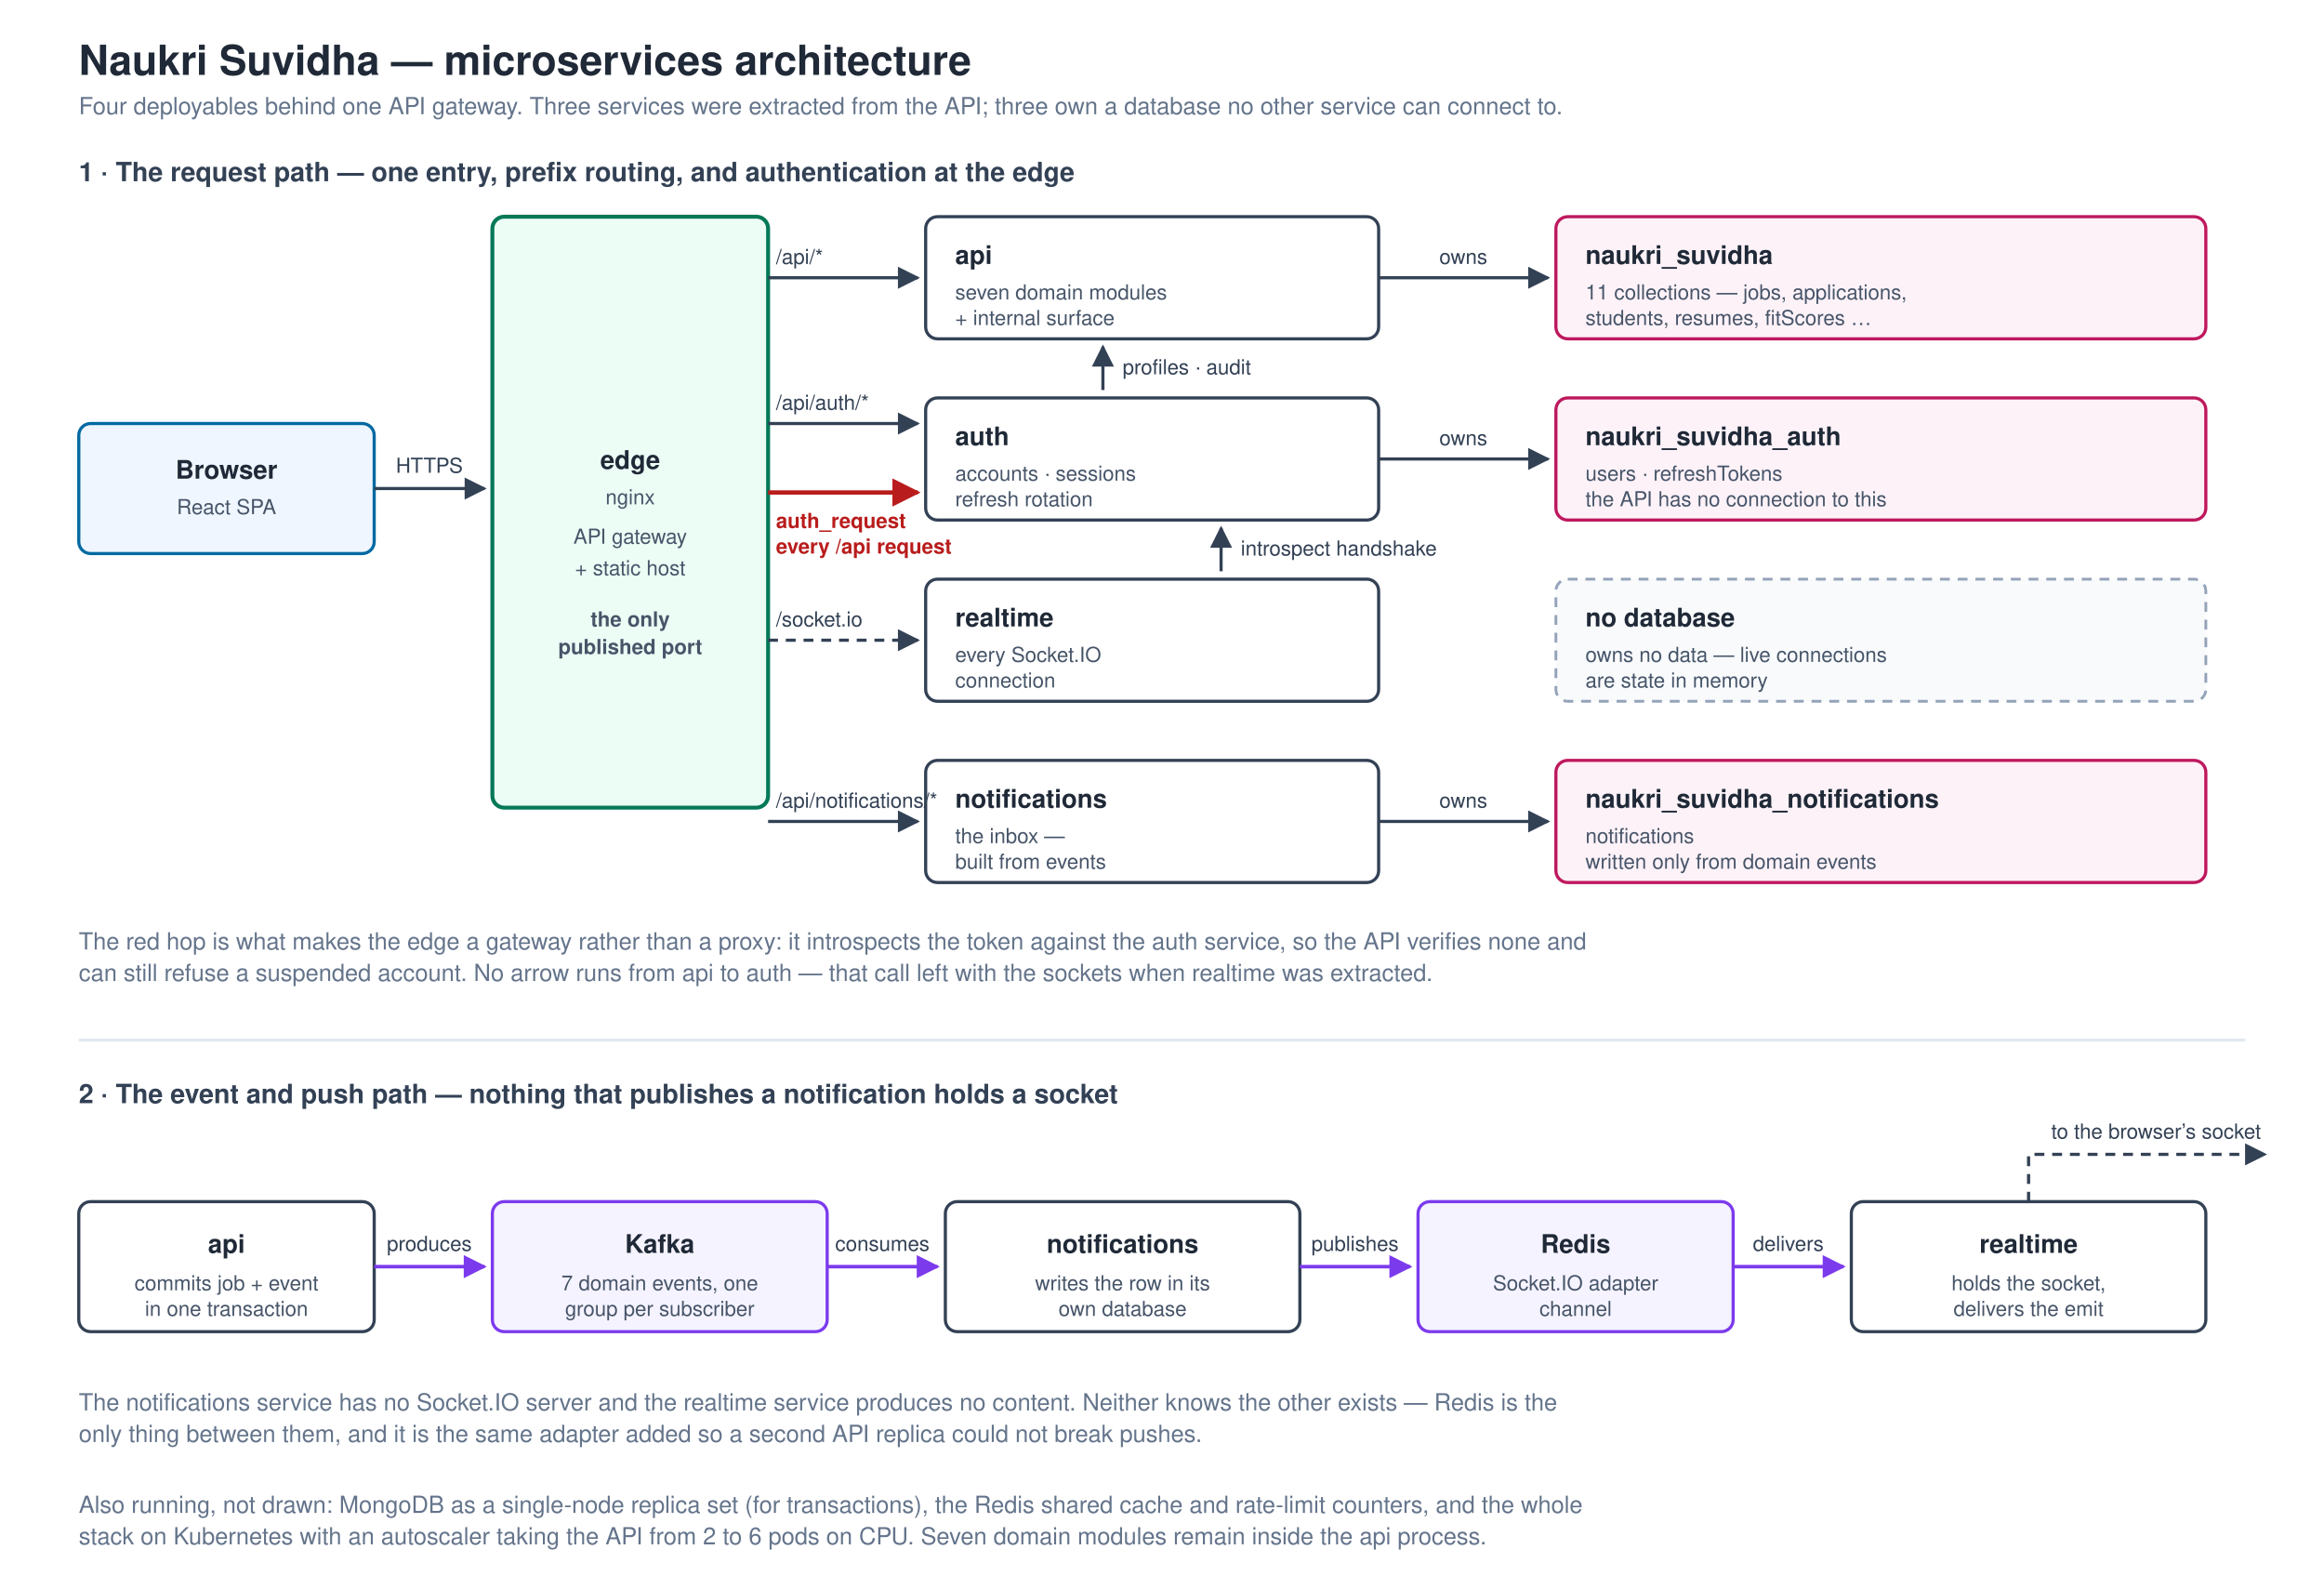
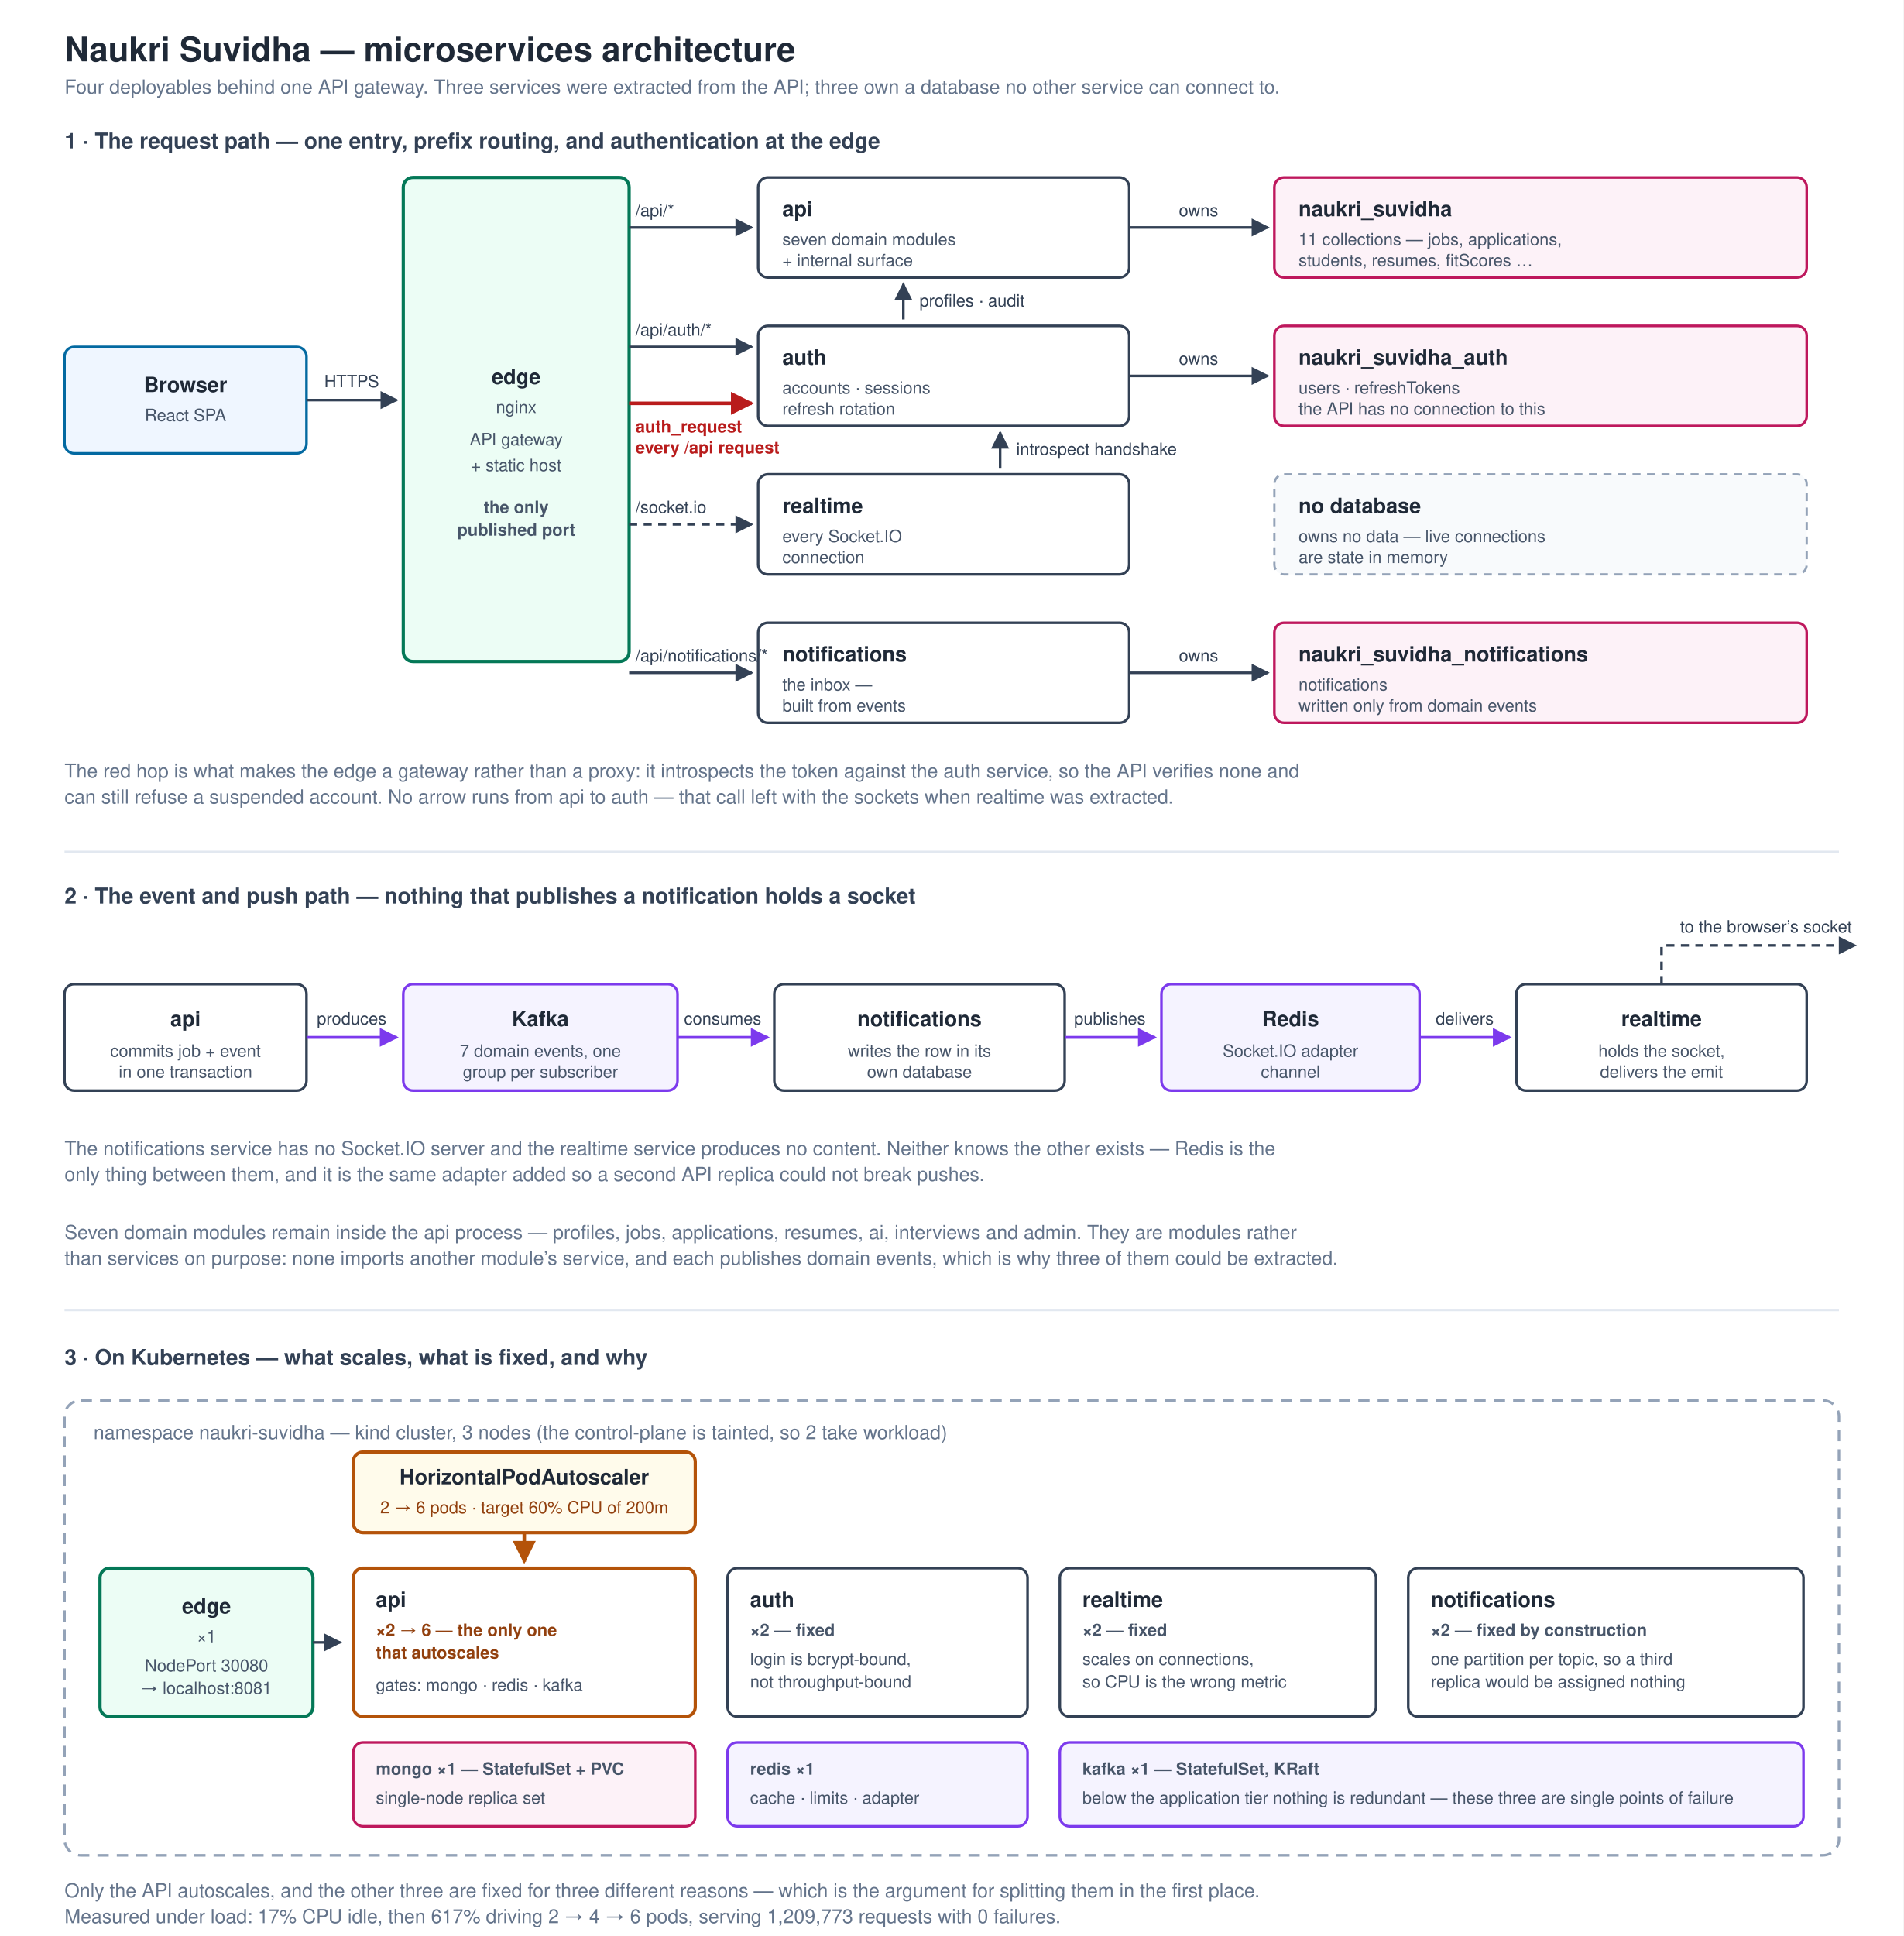
- <svg xmlns="http://www.w3.org/2000/svg" viewBox="0 0 1180 800" width="1180" height="800" role="img" aria-label="Naukri Suvidha microservices architecture. Panel one: a browser reaches a single nginx edge, which routes four prefixes to four services and runs an auth_request subrequest against the auth service on every API request; three services own their own database and the realtime service owns none. Panel two: the API produces domain events to Kafka, the notifications service consumes them and publishes a push to Redis, and the realtime service delivers it to the browser's socket.">
+ <svg xmlns="http://www.w3.org/2000/svg" viewBox="0 0 1180 1200" width="1180" height="1200" role="img" aria-label="Naukri Suvidha microservices architecture. Panel one: a browser reaches a single nginx edge, which routes four prefixes to four services and runs an auth_request subrequest against the auth service on every API request; three services own their own database and the realtime service owns none. Panel two: the API produces domain events to Kafka, the notifications service consumes them and publishes a push to Redis, and the realtime service delivers it to the browser's socket.">
  <style>
    .t   { font-family: 'Helvetica Neue', Helvetica, Arial, sans-serif; fill: #1f2937; }
    .ttl { font-size: 21px; font-weight: 700; }
    .sub { font-size: 12px; fill: #64748b; }
    .pan { font-size: 13.5px; font-weight: 700; fill: #334155; }
    .bt  { font-size: 13px; font-weight: 700; }
    .bs  { font-size: 10.5px; fill: #475569; }
    .lbl { font-size: 10.5px; fill: #334155; }
    .acc { font-size: 10.5px; fill: #b91c1c; font-weight: 700; }
    .box { fill: #ffffff; stroke: #334155; stroke-width: 1.6; }
    .edg { fill: #ecfdf5; stroke: #047857; stroke-width: 2; }
    .cli { fill: #eff6ff; stroke: #0369a1; stroke-width: 1.6; }
    .dat { fill: #fdf2f8; stroke: #be185d; stroke-width: 1.6; }
    .inf { fill: #f5f3ff; stroke: #7c3aed; stroke-width: 1.6; }
    .non { fill: #f8fafc; stroke: #94a3b8; stroke-width: 1.4; stroke-dasharray: 5 4; }
    .ar  { stroke: #334155; stroke-width: 1.6; fill: none; }
    .ard { stroke: #334155; stroke-width: 1.6; fill: none; stroke-dasharray: 5 4; }
    .arr { stroke: #b91c1c; stroke-width: 2.2; fill: none; }
    .arp { stroke: #7c3aed; stroke-width: 1.8; fill: none; }
+     .hpa { fill: #fffbeb; stroke: #b45309; stroke-width: 2; }
+     .hbx { fill: #ffffff; stroke: #b45309; stroke-width: 2; }
+     .arh { stroke: #b45309; stroke-width: 2.2; fill: none; }
+     .clu { fill: none; stroke: #94a3b8; stroke-width: 1.6; stroke-dasharray: 7 5; }
+     .amb { font-size: 10.5px; fill: #92400e; }
  </style>
  <defs>
    <marker id="a" viewBox="0 0 10 10" refX="9" refY="5" markerWidth="7" markerHeight="7" orient="auto-start-reverse">
      <path d="M0,0 L10,5 L0,10 z" fill="#334155" />
    </marker>
    <marker id="ar" viewBox="0 0 10 10" refX="9" refY="5" markerWidth="6.5" markerHeight="6.5" orient="auto-start-reverse">
      <path d="M0,0 L10,5 L0,10 z" fill="#b91c1c" />
    </marker>
    <marker id="ap" viewBox="0 0 10 10" refX="9" refY="5" markerWidth="6.5" markerHeight="6.5" orient="auto-start-reverse">
      <path d="M0,0 L10,5 L0,10 z" fill="#7c3aed" />
    </marker>
+     <marker id="ah" viewBox="0 0 10 10" refX="9" refY="5" markerWidth="6.5" markerHeight="6.5" orient="auto-start-reverse">
+       <path d="M0,0 L10,5 L0,10 z" fill="#b45309" />
+     </marker>
  </defs>
-   <rect x="0" y="0" width="1180" height="800" fill="#ffffff" />
+   <rect x="0" y="0" width="1180" height="1200" fill="#ffffff" />
  <text class="t ttl" x="40" y="38">Naukri Suvidha — microservices architecture</text>
  <text class="t sub" x="40" y="58">Four deployables behind one API gateway. Three services were extracted from the API; three own a database no other service can connect to.</text>
  <text class="t pan" x="40" y="92">1 · The request path — one entry, prefix routing, and authentication at the edge</text>
  <rect class="cli" x="40" y="215" width="150" height="66" rx="6" />
  <text class="t bt" x="115" y="243" text-anchor="middle">Browser</text>
  <text class="t bs" x="115" y="261" text-anchor="middle">React SPA</text>
  <rect class="edg" x="250" y="110" width="140" height="300" rx="6" />
  <text class="t bt" x="320" y="238" text-anchor="middle">edge</text>
  <text class="t bs" x="320" y="256" text-anchor="middle">nginx</text>
  <text class="t bs" x="320" y="276" text-anchor="middle">API gateway</text>
  <text class="t bs" x="320" y="292" text-anchor="middle">+ static host</text>
  <text class="t bs" x="320" y="318" text-anchor="middle" font-weight="700">the only</text>
  <text class="t bs" x="320" y="332" text-anchor="middle" font-weight="700">published port</text>
  <line class="ar" x1="190" y1="248" x2="246" y2="248" marker-end="url(#a)" />
  <text class="t lbl" x="218" y="240" text-anchor="middle">HTTPS</text>
  <rect class="box" x="470" y="110" width="230" height="62" rx="6" />
  <text class="t bt" x="485" y="134">api</text>
  <text class="t bs" x="485" y="152">seven domain modules</text>
  <text class="t bs" x="485" y="165">+ internal surface</text>
  <rect class="box" x="470" y="202" width="230" height="62" rx="6" />
  <text class="t bt" x="485" y="226">auth</text>
  <text class="t bs" x="485" y="244">accounts · sessions</text>
  <text class="t bs" x="485" y="257">refresh rotation</text>
  <rect class="box" x="470" y="294" width="230" height="62" rx="6" />
  <text class="t bt" x="485" y="318">realtime</text>
  <text class="t bs" x="485" y="336">every Socket.IO</text>
  <text class="t bs" x="485" y="349">connection</text>
  <rect class="box" x="470" y="386" width="230" height="62" rx="6" />
  <text class="t bt" x="485" y="410">notifications</text>
  <text class="t bs" x="485" y="428">the inbox —</text>
  <text class="t bs" x="485" y="441">built from events</text>
  <line class="ar" x1="390" y1="141" x2="466" y2="141" marker-end="url(#a)" />
  <text class="t lbl" x="394" y="134">/api/*</text>
  <line class="ar" x1="390" y1="215" x2="466" y2="215" marker-end="url(#a)" />
  <text class="t lbl" x="394" y="208">/api/auth/*</text>
  <line class="arr" x1="390" y1="250" x2="466" y2="250" marker-end="url(#ar)" />
  <text class="t acc" x="394" y="268">auth_request</text>
  <text class="t acc" x="394" y="281">every /api request</text>
  <line class="ard" x1="390" y1="325" x2="466" y2="325" marker-end="url(#a)" />
  <text class="t lbl" x="394" y="318">/socket.io</text>
  <line class="ar" x1="390" y1="417" x2="466" y2="417" marker-end="url(#a)" />
  <text class="t lbl" x="394" y="410">/api/notifications/*</text>
  <line class="ar" x1="560" y1="198" x2="560" y2="176" marker-end="url(#a)" />
  <text class="t lbl" x="570" y="190">profiles · audit</text>
  <line class="ar" x1="620" y1="290" x2="620" y2="268" marker-end="url(#a)" />
  <text class="t lbl" x="630" y="282">introspect handshake</text>
  <rect class="dat" x="790" y="110" width="330" height="62" rx="6" />
  <text class="t bt" x="805" y="134">naukri_suvidha</text>
  <text class="t bs" x="805" y="152">11 collections — jobs, applications,</text>
  <text class="t bs" x="805" y="165">students, resumes, fitScores …</text>
  <rect class="dat" x="790" y="202" width="330" height="62" rx="6" />
  <text class="t bt" x="805" y="226">naukri_suvidha_auth</text>
  <text class="t bs" x="805" y="244">users · refreshTokens</text>
  <text class="t bs" x="805" y="257">the API has no connection to this</text>
  <rect class="non" x="790" y="294" width="330" height="62" rx="6" />
  <text class="t bt" x="805" y="318" fill="#64748b">no database</text>
  <text class="t bs" x="805" y="336">owns no data — live connections</text>
  <text class="t bs" x="805" y="349">are state in memory</text>
  <rect class="dat" x="790" y="386" width="330" height="62" rx="6" />
  <text class="t bt" x="805" y="410">naukri_suvidha_notifications</text>
  <text class="t bs" x="805" y="428">notifications</text>
  <text class="t bs" x="805" y="441">written only from domain events</text>
  <line class="ar" x1="700" y1="141" x2="786" y2="141" marker-end="url(#a)" />
  <text class="t lbl" x="743" y="134" text-anchor="middle">owns</text>
  <line class="ar" x1="700" y1="233" x2="786" y2="233" marker-end="url(#a)" />
  <text class="t lbl" x="743" y="226" text-anchor="middle">owns</text>
  <line class="ar" x1="700" y1="417" x2="786" y2="417" marker-end="url(#a)" />
  <text class="t lbl" x="743" y="410" text-anchor="middle">owns</text>
  <text class="t sub" x="40" y="482">The red hop is what makes the edge a gateway rather than a proxy: it introspects the token against the auth service, so the API verifies none and</text>
  <text class="t sub" x="40" y="498">can still refuse a suspended account. No arrow runs from api to auth — that call left with the sockets when realtime was extracted.</text>
  <line x1="40" y1="528" x2="1140" y2="528" stroke="#e2e8f0" stroke-width="1.5" />
  <text class="t pan" x="40" y="560">2 · The event and push path — nothing that publishes a notification holds a socket</text>
  <rect class="box" x="40" y="610" width="150" height="66" rx="6" />
  <text class="t bt" x="115" y="636" text-anchor="middle">api</text>
  <text class="t bs" x="115" y="655" text-anchor="middle">commits job + event</text>
  <text class="t bs" x="115" y="668" text-anchor="middle">in one transaction</text>
  <rect class="inf" x="250" y="610" width="170" height="66" rx="6" />
  <text class="t bt" x="335" y="636" text-anchor="middle">Kafka</text>
  <text class="t bs" x="335" y="655" text-anchor="middle">7 domain events, one</text>
  <text class="t bs" x="335" y="668" text-anchor="middle">group per subscriber</text>
  <rect class="box" x="480" y="610" width="180" height="66" rx="6" />
  <text class="t bt" x="570" y="636" text-anchor="middle">notifications</text>
  <text class="t bs" x="570" y="655" text-anchor="middle">writes the row in its</text>
  <text class="t bs" x="570" y="668" text-anchor="middle">own database</text>
  <rect class="inf" x="720" y="610" width="160" height="66" rx="6" />
  <text class="t bt" x="800" y="636" text-anchor="middle">Redis</text>
  <text class="t bs" x="800" y="655" text-anchor="middle">Socket.IO adapter</text>
  <text class="t bs" x="800" y="668" text-anchor="middle">channel</text>
  <rect class="box" x="940" y="610" width="180" height="66" rx="6" />
  <text class="t bt" x="1030" y="636" text-anchor="middle">realtime</text>
  <text class="t bs" x="1030" y="655" text-anchor="middle">holds the socket,</text>
  <text class="t bs" x="1030" y="668" text-anchor="middle">delivers the emit</text>
  <line class="arp" x1="190" y1="643" x2="246" y2="643" marker-end="url(#ap)" />
  <text class="t lbl" x="218" y="635" text-anchor="middle">produces</text>
  <line class="arp" x1="420" y1="643" x2="476" y2="643" marker-end="url(#ap)" />
  <text class="t lbl" x="448" y="635" text-anchor="middle">consumes</text>
  <line class="arp" x1="660" y1="643" x2="716" y2="643" marker-end="url(#ap)" />
  <text class="t lbl" x="688" y="635" text-anchor="middle">publishes</text>
  <line class="arp" x1="880" y1="643" x2="936" y2="643" marker-end="url(#ap)" />
  <text class="t lbl" x="908" y="635" text-anchor="middle">delivers</text>
  <path class="ard" d="M1030 610 L1030 586 L1150 586" marker-end="url(#a)" />
  <text class="t lbl" x="1148" y="578" text-anchor="end">to the browser’s socket</text>
  <text class="t sub" x="40" y="716">The notifications service has no Socket.IO server and the realtime service produces no content. Neither knows the other exists — Redis is the</text>
  <text class="t sub" x="40" y="732">only thing between them, and it is the same adapter added so a second API replica could not break pushes.</text>
-   <text class="t sub" x="40" y="768">Also running, not drawn: MongoDB as a single-node replica set (for transactions), the Redis shared cache and rate-limit counters, and the whole</text>
-   <text class="t sub" x="40" y="784">stack on Kubernetes with an autoscaler taking the API from 2 to 6 pods on CPU. Seven domain modules remain inside the api process.</text>
+   <text class="t sub" x="40" y="768">Seven domain modules remain inside the api process — profiles, jobs, applications, resumes, ai, interviews and admin. They are modules rather</text>
+   <text class="t sub" x="40" y="784">than services on purpose: none imports another module’s service, and each publishes domain events, which is why three of them could be extracted.</text>
+   <line x1="40" y1="812" x2="1140" y2="812" stroke="#e2e8f0" stroke-width="1.5" />
+   <text class="t pan" x="40" y="846">3 · On Kubernetes — what scales, what is fixed, and why</text>
+   <rect class="clu" x="40" y="868" width="1100" height="282" rx="10" />
+   <text class="t sub" x="58" y="892">namespace naukri-suvidha — kind cluster, 3 nodes (the control-plane is tainted, so 2 take workload)</text>
+   <rect class="edg" x="62" y="972" width="132" height="92" rx="6" />
+   <text class="t bt" x="128" y="1000" text-anchor="middle">edge</text>
+   <text class="t bs" x="128" y="1018" text-anchor="middle">×1</text>
+   <text class="t bs" x="128" y="1036" text-anchor="middle">NodePort 30080</text>
+   <text class="t bs" x="128" y="1050" text-anchor="middle">→ localhost:8081</text>
+   <line class="ar" x1="194" y1="1018" x2="211" y2="1018" marker-end="url(#a)" />
+   <rect class="hpa" x="219" y="900" width="212" height="50" rx="6" />
+   <text class="t bt" x="325" y="920" text-anchor="middle" fill="#92400e">HorizontalPodAutoscaler</text>
+   <text class="t amb" x="325" y="938" text-anchor="middle">2 → 6 pods · target 60% CPU of 200m</text>
+   <line class="arh" x1="325" y1="950" x2="325" y2="968" marker-end="url(#ah)" />
+   <rect class="hbx" x="219" y="972" width="212" height="92" rx="6" />
+   <text class="t bt" x="233" y="996">api</text>
+   <text class="t amb" x="233" y="1014" font-weight="700">×2 → 6 — the only one</text>
+   <text class="t amb" x="233" y="1028" font-weight="700">that autoscales</text>
+   <text class="t bs" x="233" y="1048">gates: mongo · redis · kafka</text>
+   <rect class="box" x="451" y="972" width="186" height="92" rx="6" />
+   <text class="t bt" x="465" y="996">auth</text>
+   <text class="t bs" x="465" y="1014" font-weight="700">×2 — fixed</text>
+   <text class="t bs" x="465" y="1032">login is bcrypt-bound,</text>
+   <text class="t bs" x="465" y="1046">not throughput-bound</text>
+   <rect class="box" x="657" y="972" width="196" height="92" rx="6" />
+   <text class="t bt" x="671" y="996">realtime</text>
+   <text class="t bs" x="671" y="1014" font-weight="700">×2 — fixed</text>
+   <text class="t bs" x="671" y="1032">scales on connections,</text>
+   <text class="t bs" x="671" y="1046">so CPU is the wrong metric</text>
+   <rect class="box" x="873" y="972" width="245" height="92" rx="6" />
+   <text class="t bt" x="887" y="996">notifications</text>
+   <text class="t bs" x="887" y="1014" font-weight="700">×2 — fixed by construction</text>
+   <text class="t bs" x="887" y="1032">one partition per topic, so a third</text>
+   <text class="t bs" x="887" y="1046">replica would be assigned nothing</text>
+   <rect class="dat" x="219" y="1080" width="212" height="52" rx="6" />
+   <text class="t bs" x="233" y="1100" font-weight="700">mongo ×1 — StatefulSet + PVC</text>
+   <text class="t bs" x="233" y="1118">single-node replica set</text>
+   <rect class="inf" x="451" y="1080" width="186" height="52" rx="6" />
+   <text class="t bs" x="465" y="1100" font-weight="700">redis ×1</text>
+   <text class="t bs" x="465" y="1118">cache · limits · adapter</text>
+   <rect class="inf" x="657" y="1080" width="461" height="52" rx="6" />
+   <text class="t bs" x="671" y="1100" font-weight="700">kafka ×1 — StatefulSet, KRaft</text>
+   <text class="t bs" x="671" y="1118">below the application tier nothing is redundant — these three are single points of failure</text>
+   <text class="t sub" x="40" y="1176">Only the API autoscales, and the other three are fixed for three different reasons — which is the argument for splitting them in the first place.</text>
+   <text class="t sub" x="40" y="1192">Measured under load: 17% CPU idle, then 617% driving 2 → 4 → 6 pods, serving 1,209,773 requests with 0 failures.</text>
</svg>
